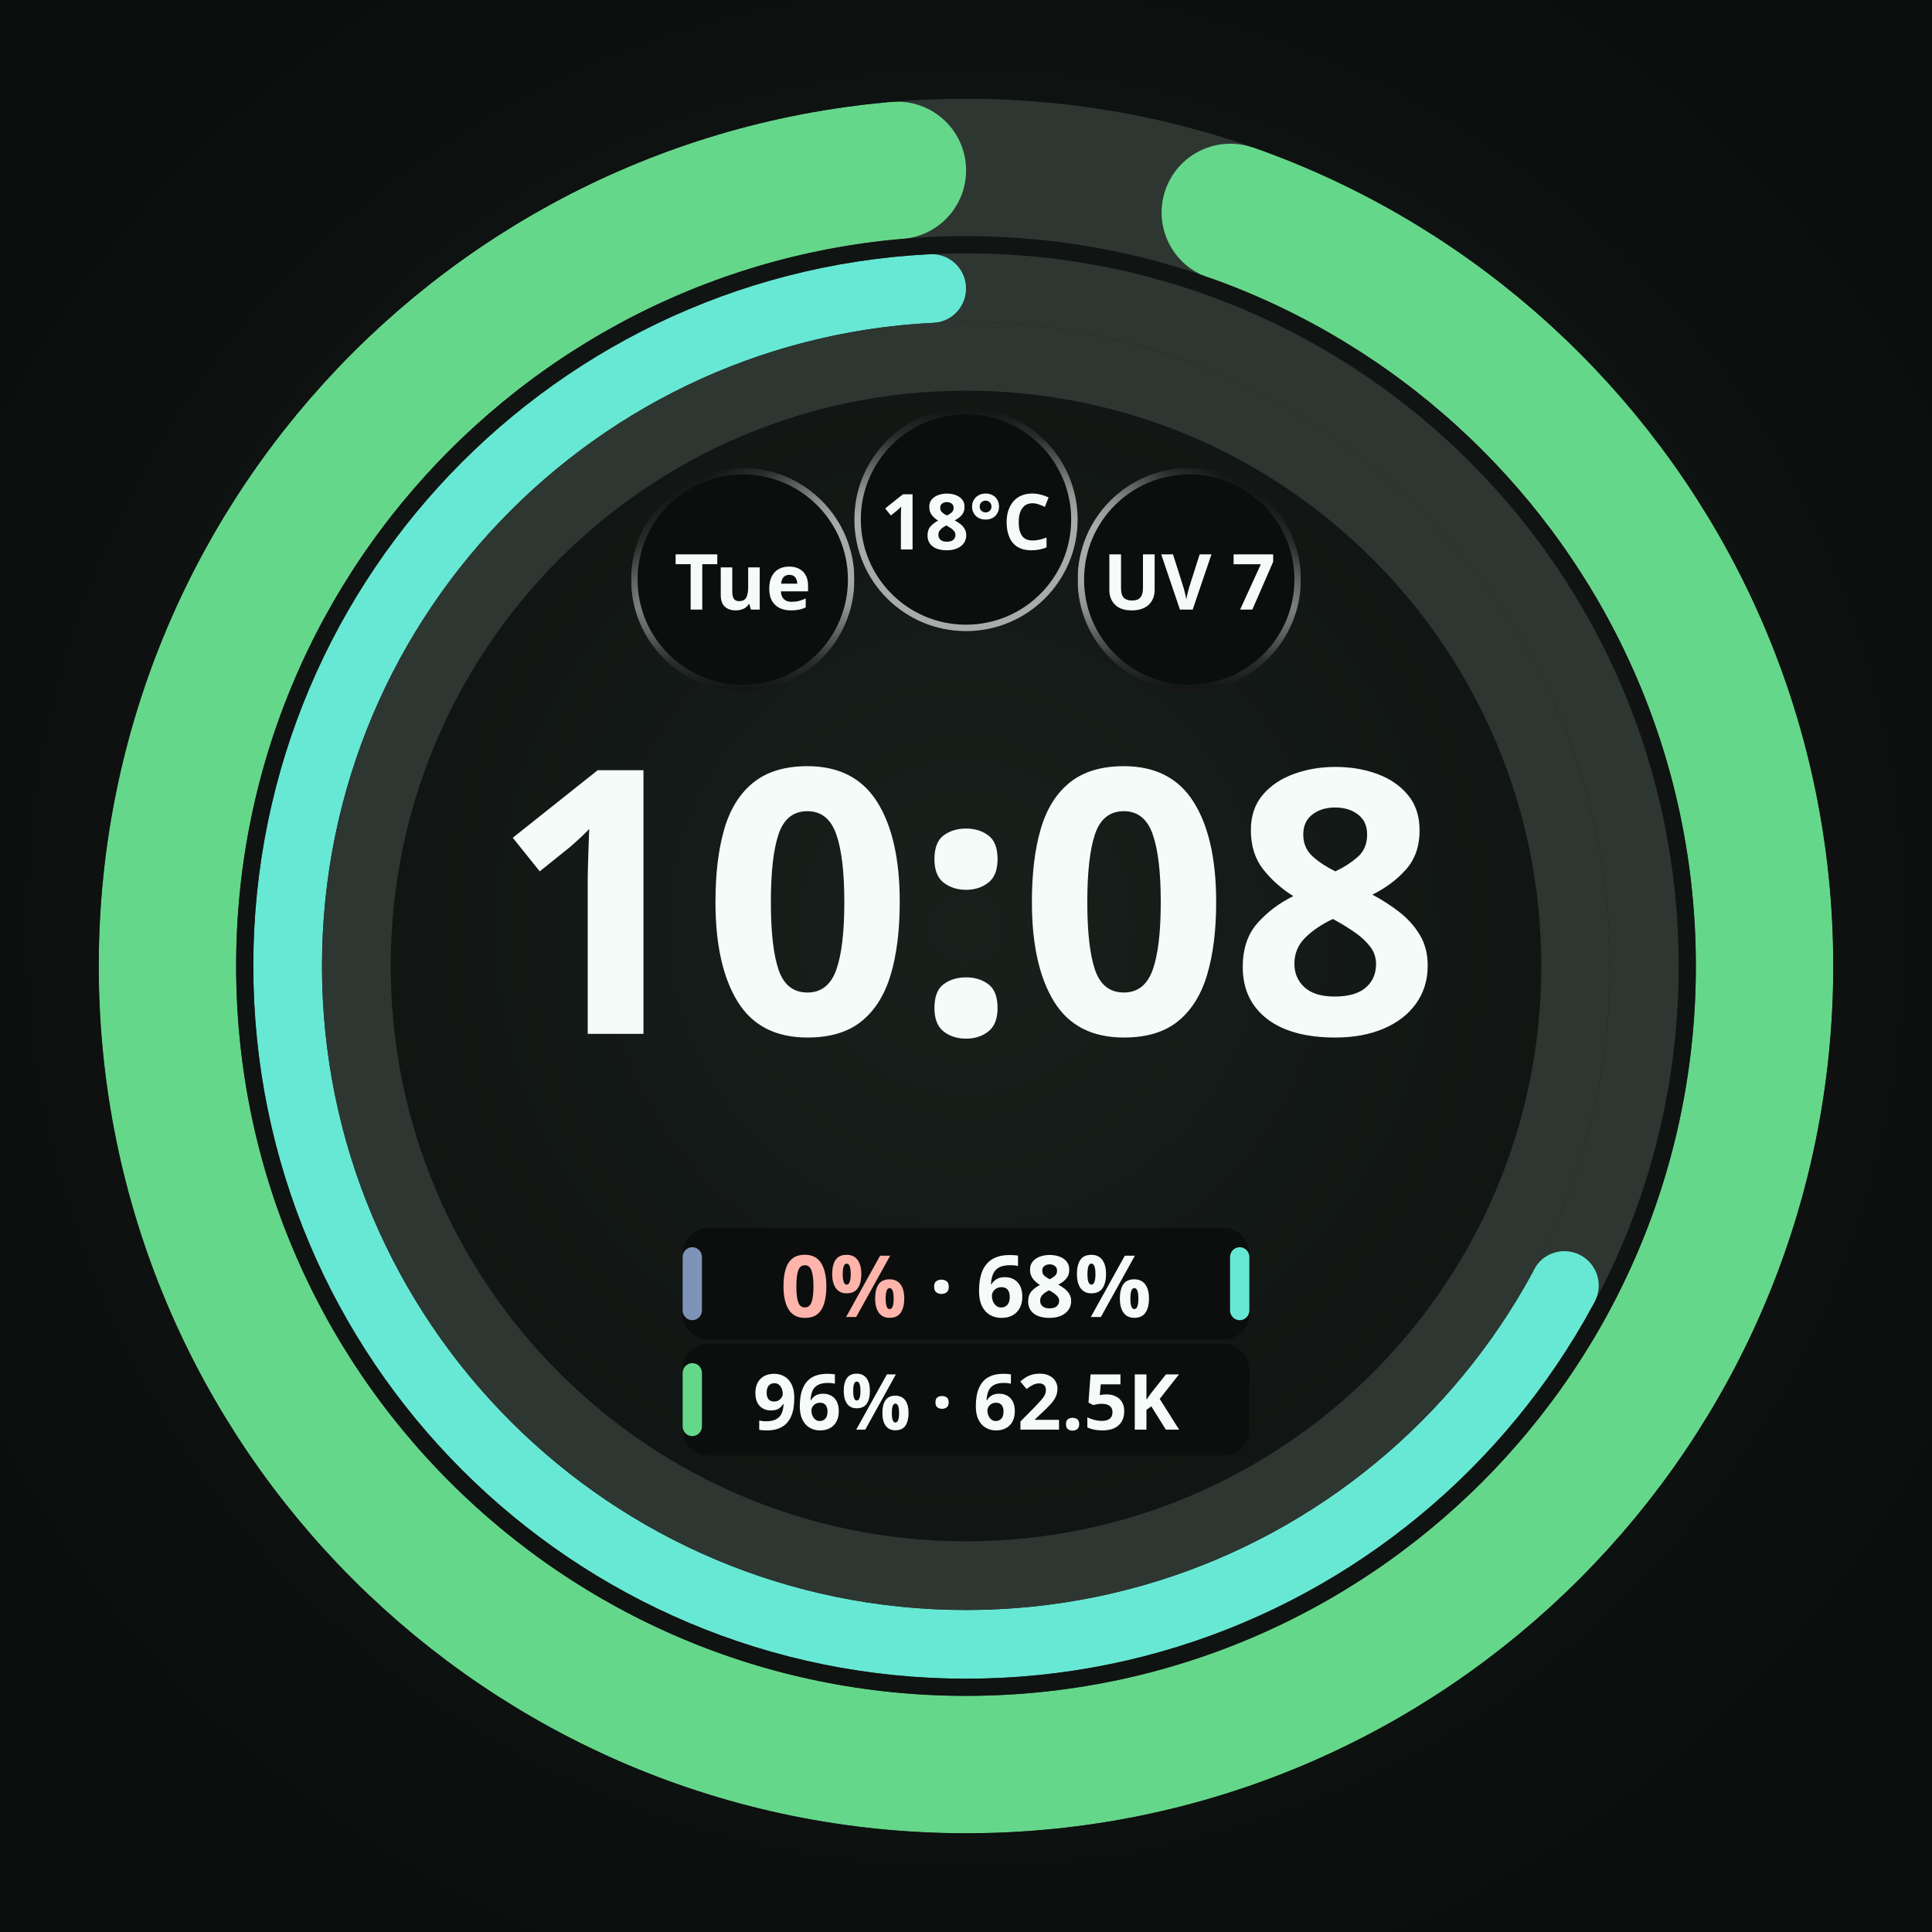
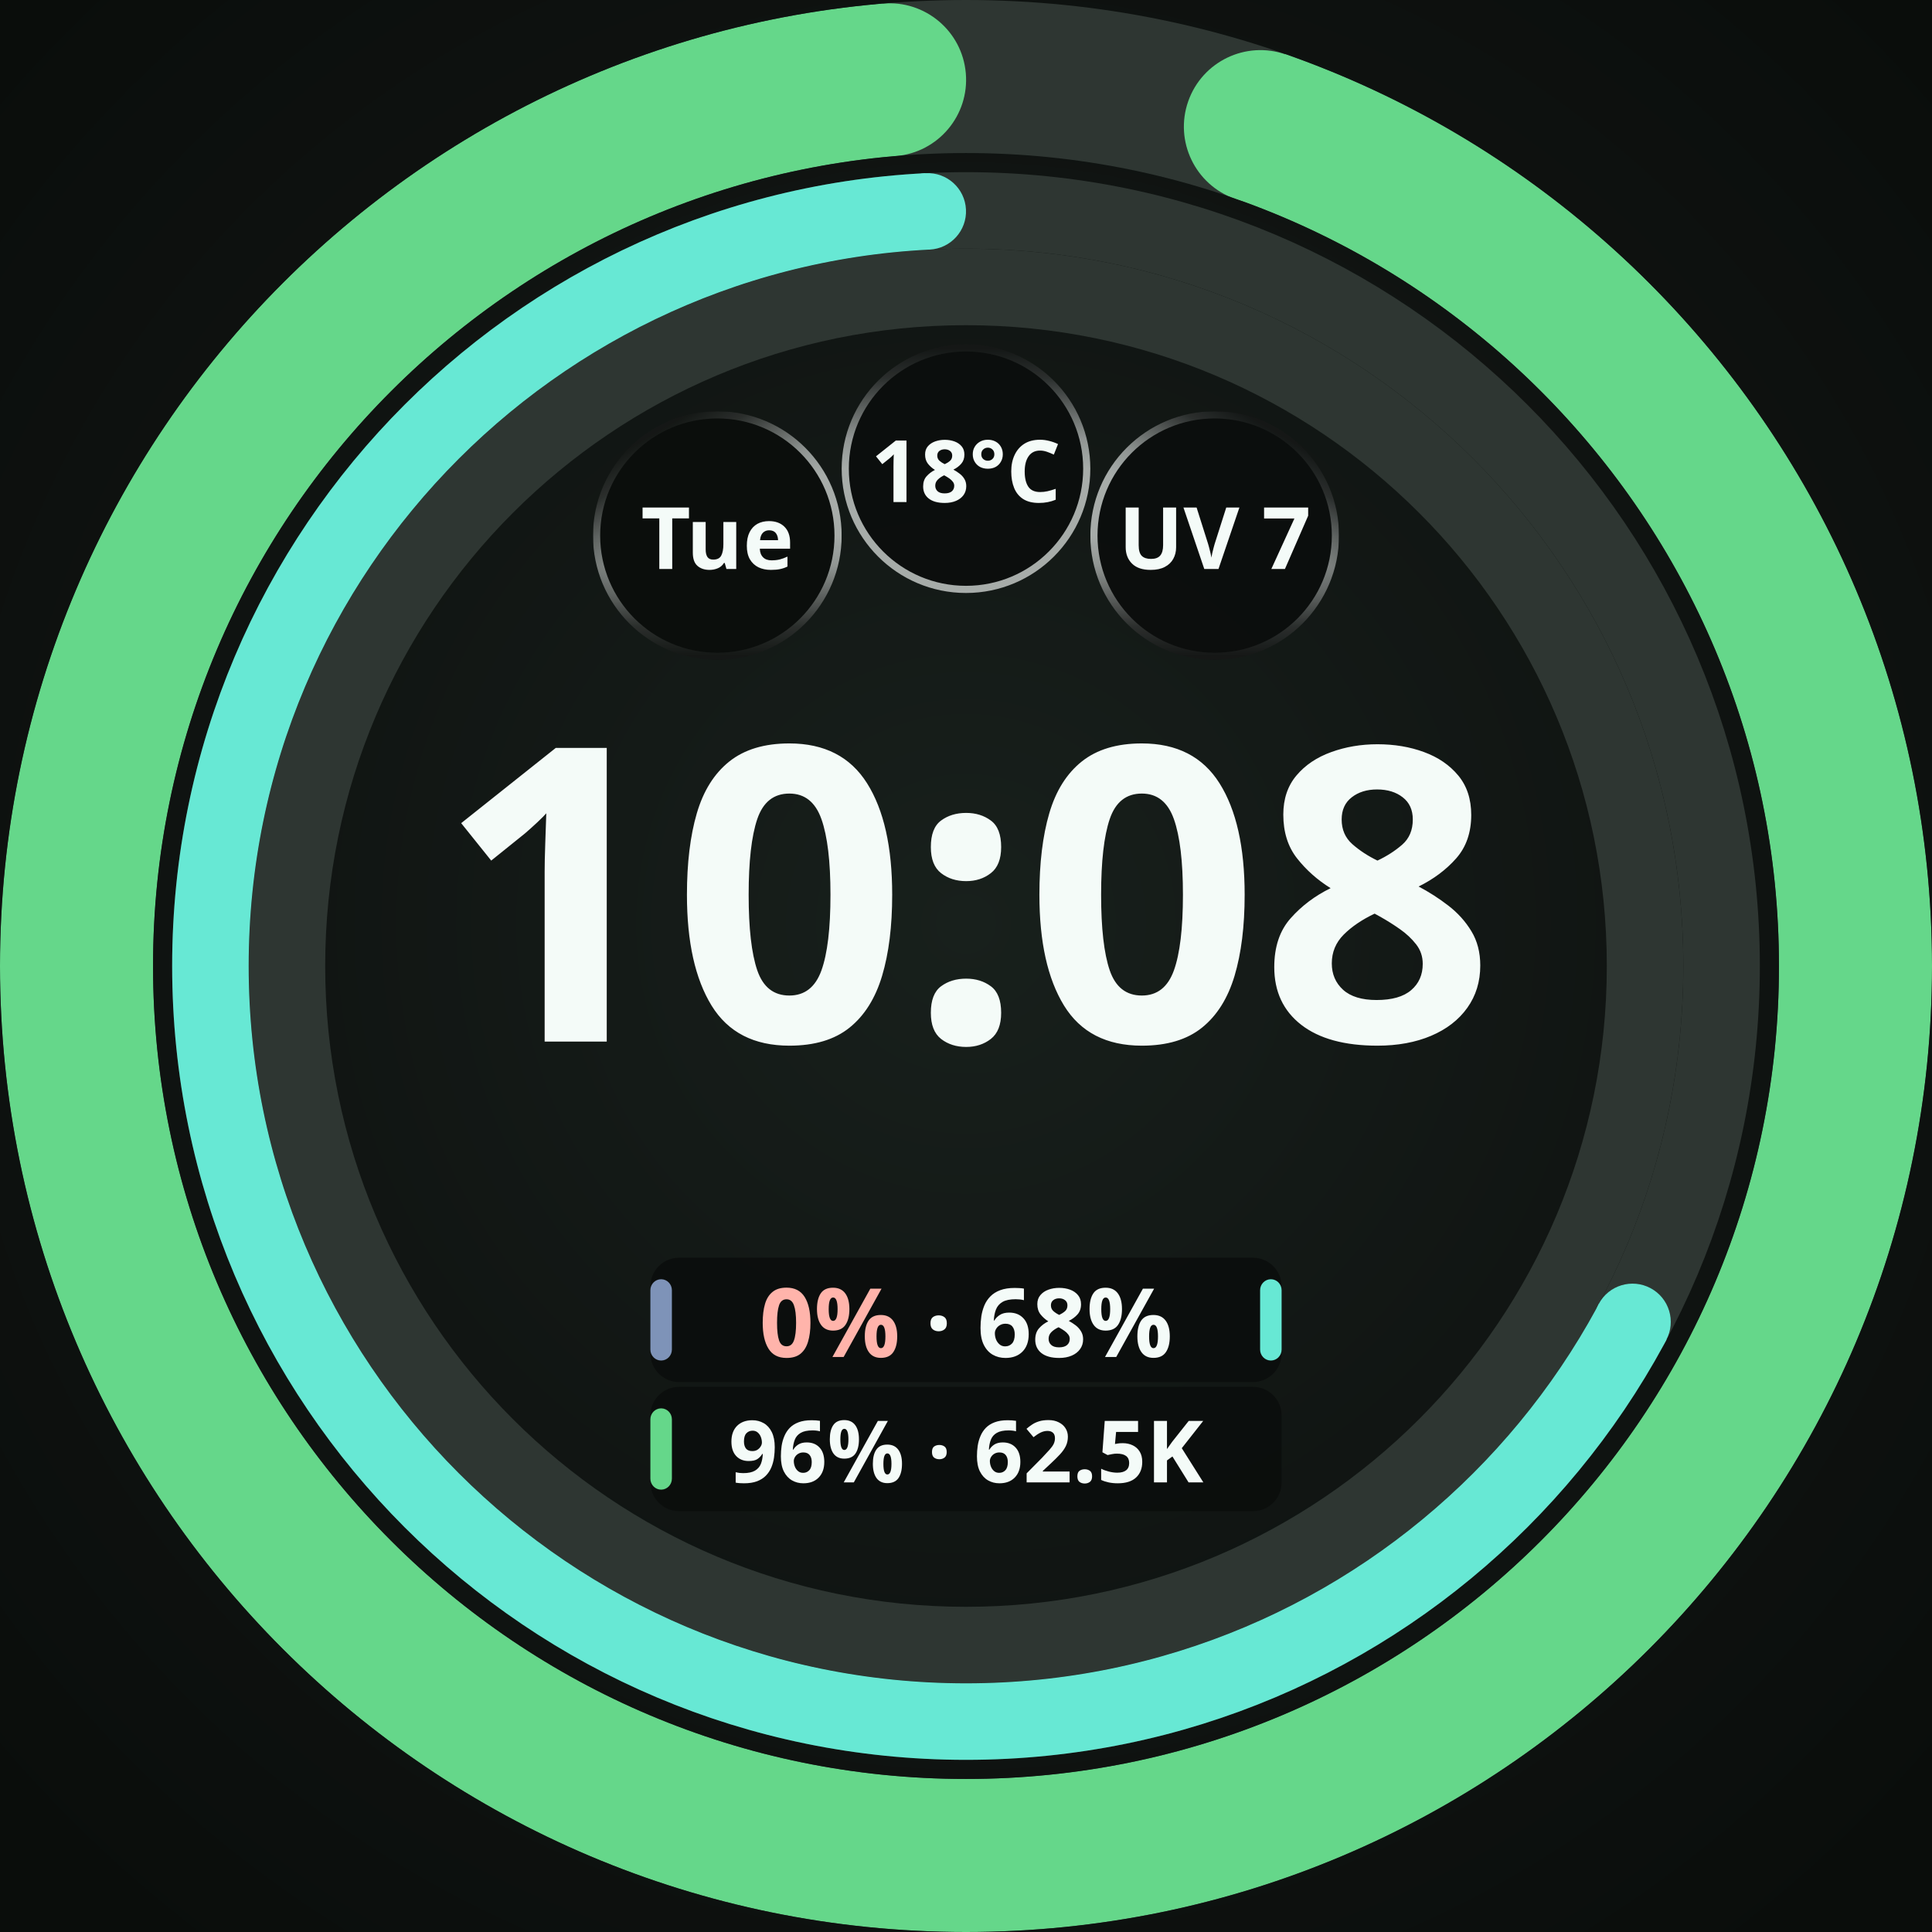
<svg xmlns="http://www.w3.org/2000/svg" width="450" height="450" viewBox="0 0 450 450" role="img" aria-label="Selected pair with inner pool zero">
  <defs>
    <radialGradient id="lift" cx="50%" cy="48%" r="62%">
      <stop offset="0%" stop-color="#18201C" />
      <stop offset="55%" stop-color="#101412" />
      <stop offset="100%" stop-color="#0A0D0B" />
    </radialGradient>
    <radialGradient id="cellRecess" cx="50%" cy="50%" r="50%">
      <stop offset="0%" stop-color="#0B0E0C" />
      <stop offset="55%" stop-color="#0B0E0C" />
      <stop offset="100%" stop-color="#242A27" />
    </radialGradient>
  </defs>
-   <rect width="450" height="450" fill="url(#lift)" />
-   <circle cx="225" cy="225" r="142" fill="none" stroke="#2E3632" stroke-width="16" />
-   <circle cx="225" cy="225" r="158" fill="none" stroke="#2E3632" stroke-width="16" />
-   <defs>
-     <mask id="arc-225-225-158-16" maskUnits="userSpaceOnUse" x="0" y="0" width="450" height="450">
-       <circle cx="225" cy="225" r="158" fill="none" stroke="#ffffff" stroke-width="16" stroke-linecap="butt" stroke-dasharray="659.065 992.743" stroke-dashoffset="-325.678" transform="rotate(-90 225 225)" />
-       <ellipse cx="225" cy="67" rx="8" ry="8" fill="#ffffff" transform="rotate(118.1011 225 225)" />
-       <ellipse cx="225" cy="67" rx="8" ry="8" fill="#ffffff" transform="rotate(357.0989 225 225)" />
-     </mask>
-   </defs>
-   <circle cx="225" cy="225" r="158" fill="none" stroke="#67E8D4" stroke-width="16" mask="url(#arc-225-225-158-16)" />
-   <circle cx="225" cy="225" r="186" fill="none" stroke="#2E3632" stroke-width="32" />
-   <defs>
-     <mask id="arc-225-225-186-32" maskUnits="userSpaceOnUse" x="0" y="0" width="450" height="450">
-       <circle cx="225" cy="225" r="186" fill="none" stroke="#ffffff" stroke-width="32" stroke-linecap="butt" stroke-dasharray="1089.926 1168.672" stroke-dashoffset="-62.747" transform="rotate(-90 225 225)" />
-       <ellipse cx="225" cy="39" rx="16" ry="16" fill="#ffffff" transform="rotate(19.32867 225 225)" />
-       <ellipse cx="225" cy="39" rx="16" ry="16" fill="#ffffff" transform="rotate(355.0713 225 225)" />
-     </mask>
-   </defs>
-   <circle cx="225" cy="225" r="186" fill="none" stroke="#65D78A" stroke-width="32" mask="url(#arc-225-225-186-32)" />
-   <circle cx="173.0" cy="135.0" r="26.0" fill="#0B0E0C" />
-   <defs>
-     <linearGradient id="cellRing0" gradientUnits="userSpaceOnUse" x1="185.632" y1="156.863" x2="160.368" y2="113.137">
-       <stop offset="0" stop-color="#F4FBF8" stop-opacity="0.667" />
-       <stop offset="0.5" stop-color="#F4FBF8" stop-opacity="0.667" />
-       <stop offset="0.625" stop-color="#F4FBF8" stop-opacity="0.569" />
-       <stop offset="0.75" stop-color="#F4FBF8" stop-opacity="0.353" />
-       <stop offset="0.875" stop-color="#F4FBF8" stop-opacity="0.137" />
-       <stop offset="1" stop-color="#F4FBF8" stop-opacity="0.039" />
-     </linearGradient>
-     <linearGradient id="cellBottom0" gradientUnits="userSpaceOnUse" x1="173" y1="109.75" x2="173" y2="160.25">
-       <stop offset="0" stop-color="white" stop-opacity="1" />
-       <stop offset="0.5" stop-color="white" stop-opacity="1" />
-       <stop offset="0.625" stop-color="white" stop-opacity="0.855" />
-       <stop offset="0.75" stop-color="white" stop-opacity="0.529" />
-       <stop offset="0.875" stop-color="white" stop-opacity="0.208" />
-       <stop offset="1" stop-color="white" stop-opacity="0.059" />
-     </linearGradient>
-     <mask id="cellBottomMask0" maskUnits="userSpaceOnUse" x="147" y="109" width="52" height="52">
-       <rect x="147" y="109" width="52" height="52" fill="url(#cellBottom0)" />
-     </mask>
-   </defs>
-   <circle cx="173.0" cy="135.0" r="25.25" fill="none" stroke="url(#cellRing0)" stroke-width="1.50" stroke-opacity="1" mask="url(#cellBottomMask0)" />
-   <text x="173.0" y="135.0" text-anchor="middle" dominant-baseline="central" font-family="Noto Sans, sans-serif" font-size="18.0" font-weight="700" fill="#F4FBF8" fill-opacity="1">Tue</text>
-   <circle cx="225.0" cy="121.0" r="26.0" fill="#0B0E0C" fill-opacity="0.92" />
-   <defs>
-     <linearGradient id="cellRing1" gradientUnits="userSpaceOnUse" x1="225" y1="146.25" x2="225" y2="95.75">
-       <stop offset="0" stop-color="#F4FBF8" stop-opacity="0.667" />
-       <stop offset="0.5" stop-color="#F4FBF8" stop-opacity="0.667" />
-       <stop offset="0.625" stop-color="#F4FBF8" stop-opacity="0.569" />
-       <stop offset="0.75" stop-color="#F4FBF8" stop-opacity="0.353" />
-       <stop offset="0.875" stop-color="#F4FBF8" stop-opacity="0.137" />
-       <stop offset="1" stop-color="#F4FBF8" stop-opacity="0.039" />
-     </linearGradient>
-   </defs>
-   <circle cx="225.0" cy="121.0" r="25.25" fill="none" stroke="url(#cellRing1)" stroke-width="1.50" stroke-opacity="1" />
-   <text x="225.0" y="121.0" text-anchor="middle" dominant-baseline="central" font-family="Noto Sans, sans-serif" font-size="18.0" font-weight="700" fill="#F4FBF8" fill-opacity="1">18°C</text>
-   <circle cx="277.0" cy="135.0" r="26.0" fill="#0B0E0C" fill-opacity="0.92" />
-   <defs>
-     <linearGradient id="cellRing2" gradientUnits="userSpaceOnUse" x1="264.368" y1="156.863" x2="289.632" y2="113.137">
-       <stop offset="0" stop-color="#F4FBF8" stop-opacity="0.667" />
-       <stop offset="0.5" stop-color="#F4FBF8" stop-opacity="0.667" />
-       <stop offset="0.625" stop-color="#F4FBF8" stop-opacity="0.569" />
-       <stop offset="0.75" stop-color="#F4FBF8" stop-opacity="0.353" />
-       <stop offset="0.875" stop-color="#F4FBF8" stop-opacity="0.137" />
-       <stop offset="1" stop-color="#F4FBF8" stop-opacity="0.039" />
-     </linearGradient>
-     <linearGradient id="cellBottom2" gradientUnits="userSpaceOnUse" x1="277" y1="109.75" x2="277" y2="160.25">
-       <stop offset="0" stop-color="white" stop-opacity="1" />
-       <stop offset="0.5" stop-color="white" stop-opacity="1" />
-       <stop offset="0.625" stop-color="white" stop-opacity="0.855" />
-       <stop offset="0.75" stop-color="white" stop-opacity="0.529" />
-       <stop offset="0.875" stop-color="white" stop-opacity="0.208" />
-       <stop offset="1" stop-color="white" stop-opacity="0.059" />
-     </linearGradient>
-     <mask id="cellBottomMask2" maskUnits="userSpaceOnUse" x="251" y="109" width="52" height="52">
-       <rect x="251" y="109" width="52" height="52" fill="url(#cellBottom2)" />
-     </mask>
-   </defs>
-   <circle cx="277.0" cy="135.0" r="25.25" fill="none" stroke="url(#cellRing2)" stroke-width="1.50" stroke-opacity="1" mask="url(#cellBottomMask2)" />
-   <text x="277.0" y="135.0" text-anchor="middle" dominant-baseline="central" font-family="Noto Sans, sans-serif" font-size="18.0" font-weight="700" fill="#F4FBF8" fill-opacity="1">UV 7</text>
-   <text x="225" y="240.8" text-anchor="middle" font-family="Noto Sans, sans-serif" font-size="86.0" font-weight="700" fill="#F4FBF8">10:08</text>
-   <rect x="159.0" y="286.0" width="132.0" height="26.0" rx="6.0" fill="#0B0E0C" fill-opacity="0.92" />
-   <rect x="159.0" y="290.5" width="4.5" height="17.0" rx="2.3" fill="#7E93B8" />
-   <text x="225.0" y="299.0" text-anchor="middle" dominant-baseline="central" font-family="Noto Sans, sans-serif" font-size="20.0" font-weight="700" fill="#F4FBF8">
-     <tspan fill="#FFB4AB">0%</tspan> · 68%</text>
-   <rect x="286.5" y="290.5" width="4.5" height="17.0" rx="2.3" fill="#67E8D4" />
-   <rect x="159.0" y="313.0" width="132.0" height="26.0" rx="6.0" fill="#0B0E0C" fill-opacity="0.92" />
-   <rect x="159.0" y="317.5" width="4.5" height="17.0" rx="2.3" fill="#65D78A" />
-   <text x="225.0" y="326.0" text-anchor="middle" dominant-baseline="central" font-family="Noto Sans, sans-serif" font-size="18.0" font-weight="700" fill="#F4FBF8">96% · 62.5K</text>
+   <g id="composition" transform="translate(225 225) scale(1.113861) translate(-225 -225)">
+     <rect width="450" height="450" fill="url(#lift)" />
+     <circle cx="225" cy="225" r="142" fill="none" stroke="#2E3632" stroke-width="16" />
+     <circle cx="225" cy="225" r="158" fill="none" stroke="#2E3632" stroke-width="16" />
+     <defs>
+       <mask id="arc-225-225-158-16" maskUnits="userSpaceOnUse" x="0" y="0" width="450" height="450">
+         <circle cx="225" cy="225" r="158" fill="none" stroke="#ffffff" stroke-width="16" stroke-linecap="butt" stroke-dasharray="659.065 992.743" stroke-dashoffset="-325.678" transform="rotate(-90 225 225)" />
+         <ellipse cx="225" cy="67" rx="8" ry="8" fill="#ffffff" transform="rotate(118.1011 225 225)" />
+         <ellipse cx="225" cy="67" rx="8" ry="8" fill="#ffffff" transform="rotate(357.0989 225 225)" />
+       </mask>
+     </defs>
+     <circle cx="225" cy="225" r="158" fill="none" stroke="#67E8D4" stroke-width="18" mask="url(#arc-225-225-158-16)" />
+     <circle cx="225" cy="225" r="186" fill="none" stroke="#2E3632" stroke-width="32" />
+     <defs>
+       <mask id="arc-225-225-186-32" maskUnits="userSpaceOnUse" x="0" y="0" width="450" height="450">
+         <circle cx="225" cy="225" r="186" fill="none" stroke="#ffffff" stroke-width="32" stroke-linecap="butt" stroke-dasharray="1089.926 1168.672" stroke-dashoffset="-62.747" transform="rotate(-90 225 225)" />
+         <ellipse cx="225" cy="39" rx="16" ry="16" fill="#ffffff" transform="rotate(19.32867 225 225)" />
+         <ellipse cx="225" cy="39" rx="16" ry="16" fill="#ffffff" transform="rotate(355.0713 225 225)" />
+       </mask>
+     </defs>
+     <circle cx="225" cy="225" r="186" fill="none" stroke="#65D78A" stroke-width="32" mask="url(#arc-225-225-186-32)" />
+     <circle cx="173.0" cy="135.0" r="26.0" fill="#0B0E0C" />
+     <defs>
+       <linearGradient id="cellRing0" gradientUnits="userSpaceOnUse" x1="185.632" y1="156.863" x2="160.368" y2="113.137">
+         <stop offset="0" stop-color="#F4FBF8" stop-opacity="0.667" />
+         <stop offset="0.5" stop-color="#F4FBF8" stop-opacity="0.667" />
+         <stop offset="0.625" stop-color="#F4FBF8" stop-opacity="0.569" />
+         <stop offset="0.75" stop-color="#F4FBF8" stop-opacity="0.353" />
+         <stop offset="0.875" stop-color="#F4FBF8" stop-opacity="0.137" />
+         <stop offset="1" stop-color="#F4FBF8" stop-opacity="0.039" />
+       </linearGradient>
+       <linearGradient id="cellBottom0" gradientUnits="userSpaceOnUse" x1="173" y1="109.75" x2="173" y2="160.25">
+         <stop offset="0" stop-color="white" stop-opacity="1" />
+         <stop offset="0.5" stop-color="white" stop-opacity="1" />
+         <stop offset="0.625" stop-color="white" stop-opacity="0.855" />
+         <stop offset="0.75" stop-color="white" stop-opacity="0.529" />
+         <stop offset="0.875" stop-color="white" stop-opacity="0.208" />
+         <stop offset="1" stop-color="white" stop-opacity="0.059" />
+       </linearGradient>
+       <mask id="cellBottomMask0" maskUnits="userSpaceOnUse" x="147" y="109" width="52" height="52">
+         <rect x="147" y="109" width="52" height="52" fill="url(#cellBottom0)" />
+       </mask>
+     </defs>
+     <circle cx="173.0" cy="135.0" r="25.25" fill="none" stroke="url(#cellRing0)" stroke-width="1.50" stroke-opacity="1" mask="url(#cellBottomMask0)" />
+     <text x="173.0" y="135.0" text-anchor="middle" dominant-baseline="central" font-family="Noto Sans, sans-serif" font-size="18.0" font-weight="700" fill="#F4FBF8" fill-opacity="1">Tue</text>
+     <circle cx="225.0" cy="121.0" r="26.0" fill="#0B0E0C" fill-opacity="0.92" />
+     <defs>
+       <linearGradient id="cellRing1" gradientUnits="userSpaceOnUse" x1="225" y1="146.25" x2="225" y2="95.75">
+         <stop offset="0" stop-color="#F4FBF8" stop-opacity="0.667" />
+         <stop offset="0.5" stop-color="#F4FBF8" stop-opacity="0.667" />
+         <stop offset="0.625" stop-color="#F4FBF8" stop-opacity="0.569" />
+         <stop offset="0.75" stop-color="#F4FBF8" stop-opacity="0.353" />
+         <stop offset="0.875" stop-color="#F4FBF8" stop-opacity="0.137" />
+         <stop offset="1" stop-color="#F4FBF8" stop-opacity="0.039" />
+       </linearGradient>
+     </defs>
+     <circle cx="225.0" cy="121.0" r="25.25" fill="none" stroke="url(#cellRing1)" stroke-width="1.50" stroke-opacity="1" />
+     <text x="225.0" y="121.0" text-anchor="middle" dominant-baseline="central" font-family="Noto Sans, sans-serif" font-size="18.0" font-weight="700" fill="#F4FBF8" fill-opacity="1">18°C</text>
+     <circle cx="277.0" cy="135.0" r="26.0" fill="#0B0E0C" fill-opacity="0.92" />
+     <defs>
+       <linearGradient id="cellRing2" gradientUnits="userSpaceOnUse" x1="264.368" y1="156.863" x2="289.632" y2="113.137">
+         <stop offset="0" stop-color="#F4FBF8" stop-opacity="0.667" />
+         <stop offset="0.5" stop-color="#F4FBF8" stop-opacity="0.667" />
+         <stop offset="0.625" stop-color="#F4FBF8" stop-opacity="0.569" />
+         <stop offset="0.75" stop-color="#F4FBF8" stop-opacity="0.353" />
+         <stop offset="0.875" stop-color="#F4FBF8" stop-opacity="0.137" />
+         <stop offset="1" stop-color="#F4FBF8" stop-opacity="0.039" />
+       </linearGradient>
+       <linearGradient id="cellBottom2" gradientUnits="userSpaceOnUse" x1="277" y1="109.75" x2="277" y2="160.25">
+         <stop offset="0" stop-color="white" stop-opacity="1" />
+         <stop offset="0.5" stop-color="white" stop-opacity="1" />
+         <stop offset="0.625" stop-color="white" stop-opacity="0.855" />
+         <stop offset="0.75" stop-color="white" stop-opacity="0.529" />
+         <stop offset="0.875" stop-color="white" stop-opacity="0.208" />
+         <stop offset="1" stop-color="white" stop-opacity="0.059" />
+       </linearGradient>
+       <mask id="cellBottomMask2" maskUnits="userSpaceOnUse" x="251" y="109" width="52" height="52">
+         <rect x="251" y="109" width="52" height="52" fill="url(#cellBottom2)" />
+       </mask>
+     </defs>
+     <circle cx="277.0" cy="135.0" r="25.25" fill="none" stroke="url(#cellRing2)" stroke-width="1.50" stroke-opacity="1" mask="url(#cellBottomMask2)" />
+     <text x="277.0" y="135.0" text-anchor="middle" dominant-baseline="central" font-family="Noto Sans, sans-serif" font-size="18.0" font-weight="700" fill="#F4FBF8" fill-opacity="1">UV 7</text>
+     <text x="225" y="240.8" text-anchor="middle" font-family="Noto Sans, sans-serif" font-size="86.0" font-weight="700" fill="#F4FBF8">10:08</text>
+     <rect x="159.0" y="286.0" width="132.0" height="26.0" rx="6.0" fill="#0B0E0C" fill-opacity="0.92" />
+     <rect x="159.0" y="290.5" width="4.5" height="17.0" rx="2.3" fill="#7E93B8" />
+     <text x="225.0" y="299.0" text-anchor="middle" dominant-baseline="central" font-family="Noto Sans, sans-serif" font-size="20.0" font-weight="700" fill="#F4FBF8">
+       <tspan fill="#FFB4AB">0%</tspan> · 68%</text>
+     <rect x="286.5" y="290.5" width="4.5" height="17.0" rx="2.3" fill="#67E8D4" />
+     <rect x="159.0" y="313.0" width="132.0" height="26.0" rx="6.0" fill="#0B0E0C" fill-opacity="0.92" />
+     <rect x="159.0" y="317.5" width="4.5" height="17.0" rx="2.3" fill="#65D78A" />
+     <text x="225.0" y="326.0" text-anchor="middle" dominant-baseline="central" font-family="Noto Sans, sans-serif" font-size="18.0" font-weight="700" fill="#F4FBF8">96% · 62.5K</text>
+   </g>
</svg>
